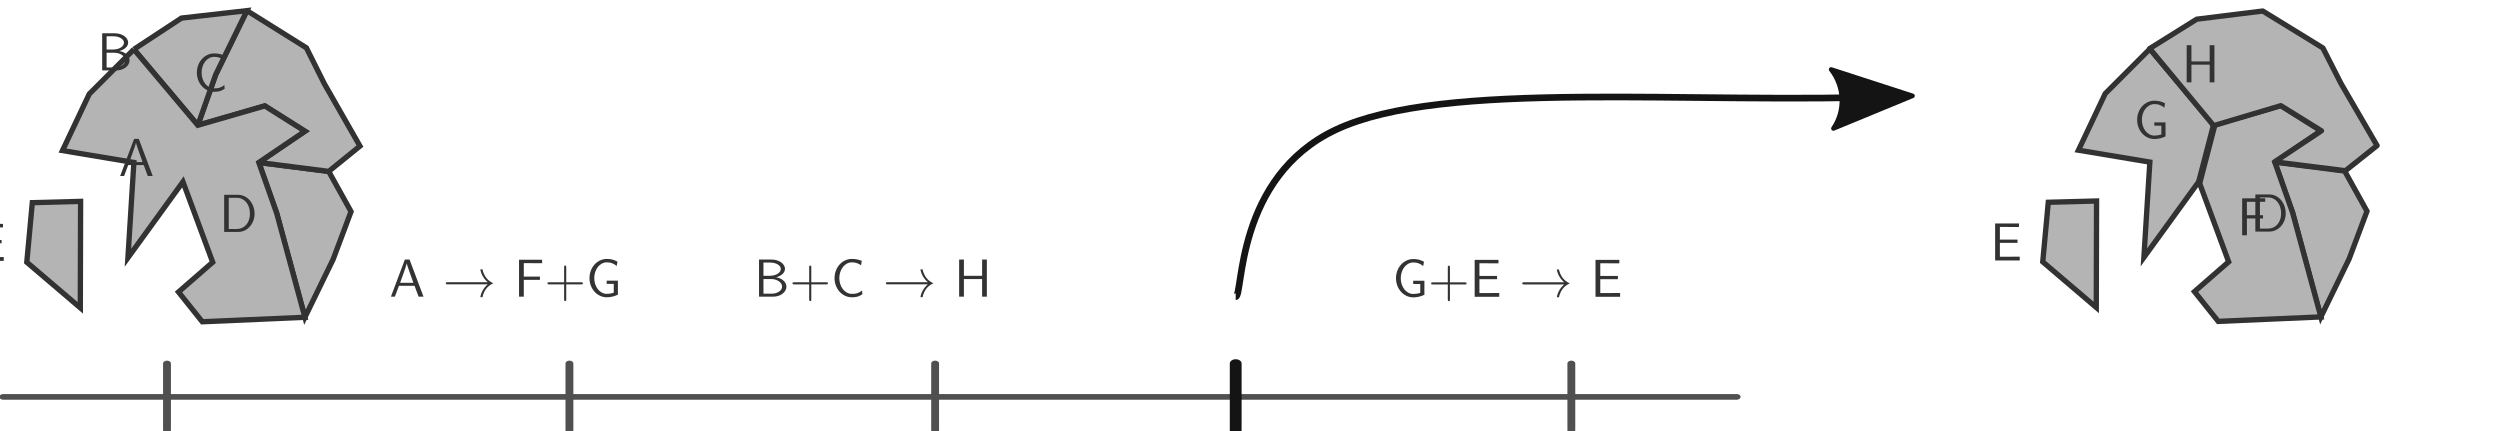
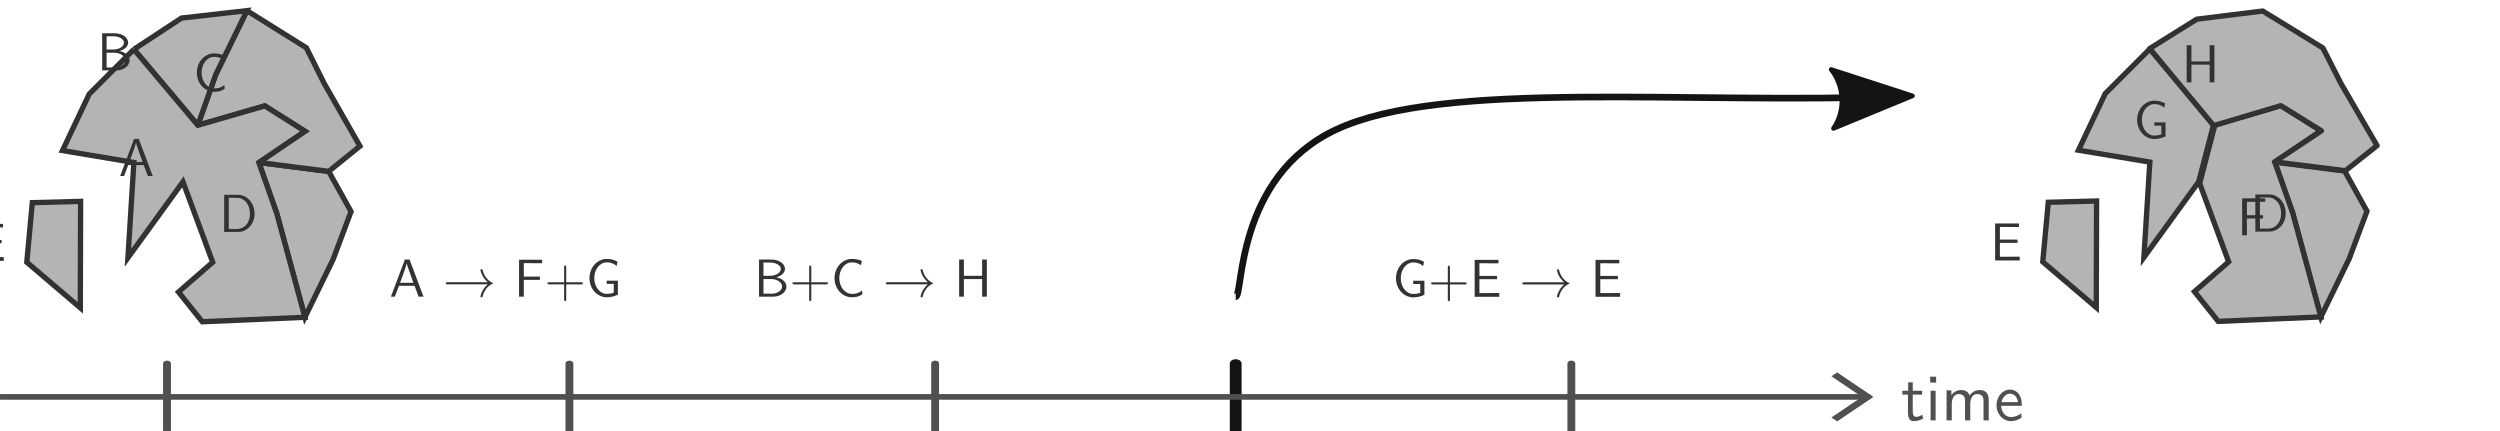
<svg xmlns="http://www.w3.org/2000/svg" width="374.284" height="64.419" id="svg4817" version="1.1">
  <defs id="defs4819">
    <marker style="overflow:visible;" id="Arrow2Lend" refX="0.0" refY="0.0" orient="auto">
      <path transform="scale(1.1) rotate(180) translate(1,0)" d="M 8.719,4.034 L -2.207,0.016 L 8.719,-4.002 C 6.973,-1.63 6.983,1.616 8.719,4.034 z " style="fill-rule:evenodd;stroke-width:0.625;stroke-linejoin:round;" id="path3839" />
    </marker>
    <marker style="overflow:visible;" id="Arrow2LendD" refX="0.0" refY="0.0" orient="auto">
      <path transform="scale(1.1) rotate(180) translate(1,0)" d="M 8.719,4.034 L -2.207,0.016 L 8.719,-4.002 C 6.973,-1.63 6.983,1.616 8.719,4.034 z " style="stroke-linejoin:round;stroke:#141414;stroke-width:0.625;fill:#141414;fill-rule:evenodd" id="path4263" />
    </marker>
  </defs>
  <g transform="translate(-152.6325,-557.4971)" id="layer1">
    <path style="fill:#dedede;fill-opacity:1;stroke:#505050;stroke-width:3.53px;stroke-linecap:round;stroke-linejoin:miter;stroke-opacity:1" d="M 25833.663,4152.129 L 25833.663,4193.706" id="path4648" transform="matrix(0.3336648,0,0,0.2405202,-8442.15,-386.7554)" />
-     <path style="fill:#dedede;fill-opacity:1;stroke:#505050;stroke-width:2.398px;stroke-linecap:round;stroke-linejoin:miter;stroke-opacity:1" d="M 25750,4168.899 L 26278.338,4168.899" id="path4856" transform="matrix(0.4911625,0,0,0.3540515,-12494.302,-859.0895)" />
    <text transform="matrix(0.3336648,0,0,0.3340124,-8369.245,-900.6817)" id="text4884" y="4498.627" x="25794.984" style="font-size:23.964px;font-style:normal;font-variant:normal;font-weight:normal;font-stretch:normal;text-align:center;line-height:125%;letter-spacing:0px;word-spacing:0px;writing-mode:lr-tb;text-anchor:middle;fill:#333333;fill-opacity:1;stroke:none;font-family:Latin Modern Sans;-inkscape-font-specification:Latin Modern Sans" xml:space="preserve">
      <tspan y="4498.627" x="25794.984" id="tspan4886">A → F+G</tspan>
      <tspan id="tspan4890" y="4528.582" x="25794.984" />
      <tspan id="tspan4888" y="4558.536" x="25794.984" />
    </text>
    <text transform="matrix(0.3336648,0,0,0.3340124,-8310.675,-900.6817)" id="text4884-7" y="4498.627" x="25784.287" style="font-size:23.964px;font-style:normal;font-variant:normal;font-weight:normal;font-stretch:normal;text-align:center;line-height:125%;letter-spacing:0px;word-spacing:0px;writing-mode:lr-tb;text-anchor:middle;fill:#333333;fill-opacity:1;stroke:none;font-family:Latin Modern Sans;-inkscape-font-specification:Latin Modern Sans" xml:space="preserve">
      <tspan y="4498.627" x="25784.287" id="tspan4886-4">B+C → H</tspan>
      <tspan id="tspan4890-9" y="4528.582" x="25784.287" />
      <tspan id="tspan4888-3" y="4558.536" x="25784.287" />
    </text>
    <text transform="matrix(0.3336648,0,0,0.3340124,-8220.55,-900.6655)" id="text4884-2" y="4498.627" x="25798.896" style="font-size:23.964px;font-style:normal;font-variant:normal;font-weight:normal;font-stretch:normal;text-align:center;line-height:125%;letter-spacing:0px;word-spacing:0px;writing-mode:lr-tb;text-anchor:middle;fill:#333333;fill-opacity:1;stroke:none;font-family:Latin Modern Sans;-inkscape-font-specification:Latin Modern Sans" xml:space="preserve">
      <tspan y="4498.627" x="25798.896" id="tspan4886-6">G+E → E</tspan>
      <tspan id="tspan4890-4" y="4528.582" x="25798.896" />
      <tspan id="tspan4888-9" y="4558.536" x="25798.896" />
    </text>
    <g id="g4703">
      <g transform="matrix(0.2226733,0,0,0.2228646,32.83689,509.1684)" style="fill:#b4b4b4;fill-opacity:1;stroke:#323232;stroke-width:3.591;stroke-miterlimit:4;stroke-opacity:1;stroke-dasharray:none" id="polygons_1">
        <path style="fill:#b4b4b4;fill-opacity:1;stroke:#323232;stroke-width:3.591;stroke-miterlimit:4;stroke-opacity:1;stroke-dasharray:none" d="M 712,326 L 759,332 L 774,359 L 762,391 L 743,430 L 724,360 L 712,326" id="path3610" />
      </g>
      <g transform="matrix(0.2226733,0,0,0.2228646,32.83689,509.1684)" style="fill:#b4b4b4;fill-opacity:1;stroke:#323232;stroke-width:3.591;stroke-miterlimit:4;stroke-opacity:1;stroke-dasharray:none" id="polygons_2">
        <path style="fill:#b4b4b4;fill-opacity:1;stroke:#323232;stroke-width:3.591;stroke-miterlimit:4;stroke-opacity:1;stroke-dasharray:none" d="M 704,224 L 744,249 L 756,273 L 780,315 L 759,332 L 712,326 L 743,305 L 716,288 L 671,301 L 683,267 L 704,224" id="path3613" />
      </g>
      <g transform="matrix(0.2226733,0,0,0.2228646,32.83689,509.1684)" style="fill:#b4b4b4;fill-opacity:1;stroke:#323232;stroke-width:3.591;stroke-miterlimit:4;stroke-opacity:1;stroke-dasharray:none" id="polygons_3">
        <path style="fill:#b4b4b4;fill-opacity:1;stroke:#323232;stroke-width:3.591;stroke-miterlimit:4;stroke-opacity:1;stroke-dasharray:none" d="M 628,250 L 660,229 L 704,224 L 683,267 L 671,301 L 628,250" id="path3616" />
      </g>
      <path id="path3619" d="M 592.176,352.137 L 591.991,423.651 L 556,393 L 559.716,352.995 z" style="fill:#b4b4b4;fill-opacity:1;stroke:#323232;stroke-width:3.591;stroke-miterlimit:4;stroke-opacity:1;stroke-dasharray:none" transform="matrix(0.2226733,0,0,0.2228646,32.83689,509.1684)" />
      <g transform="matrix(0.2226733,0,0,0.2228646,32.83689,509.1684)" style="fill:#b4b4b4;fill-opacity:1;stroke:#323232;stroke-width:3.591;stroke-miterlimit:4;stroke-opacity:1;stroke-dasharray:none" id="polygons_5">
        <path style="fill:#b4b4b4;fill-opacity:1;stroke:#323232;stroke-width:3.591;stroke-miterlimit:4;stroke-opacity:1;stroke-dasharray:none" d="M 628,250 L 671,301 L 716,288 L 743,305 L 712,326 L 724,360 L 743,430 L 674,433 L 658,413 L 681,393 L 661,339 L 624,390 L 628,326 L 580,318 L 598,280 L 628,250" id="path3622" />
      </g>
      <text xml:space="preserve" style="font-size:20.946px;font-style:normal;font-variant:normal;font-weight:normal;font-stretch:normal;text-align:center;line-height:125%;letter-spacing:0px;word-spacing:0px;writing-mode:lr-tb;text-anchor:middle;fill:#323232;fill-opacity:1;stroke:none;font-family:Latin Modern Sans;-inkscape-font-specification:Latin Modern Sans" x="25577.389" y="4135.627" id="text4594" transform="matrix(0.3817395,0,0,0.3821373,-9579.08,-996.5281)">
        <tspan id="tspan4596" x="25571" y="4135.627" style="font-size:20.946px;font-style:normal;font-variant:normal;font-weight:normal;font-stretch:normal;fill:#323232;fill-opacity:1;font-family:Latin Modern Sans;-inkscape-font-specification:Latin Modern Sans;text-anchor:middle;text-align:center">A</tspan>
      </text>
      <text transform="matrix(0.3817395,0,0,0.3821373,-9582.319,-1012.336)" id="text4598" y="4135.627" x="25576.373" style="font-size:20.946px;font-style:normal;font-variant:normal;font-weight:normal;font-stretch:normal;text-align:center;line-height:125%;letter-spacing:0px;word-spacing:0px;writing-mode:lr-tb;text-anchor:middle;fill:#323232;fill-opacity:1;stroke:none;font-family:Latin Modern Sans;-inkscape-font-specification:Latin Modern Sans" xml:space="preserve">
        <tspan style="font-size:20.946px;font-style:normal;font-variant:normal;font-weight:normal;font-stretch:normal;fill:#323232;fill-opacity:1;font-family:Latin Modern Sans;-inkscape-font-specification:Latin Modern Sans;text-anchor:middle;text-align:center" y="4135.627" x="25571" id="tspan4600">B</tspan>
      </text>
      <text xml:space="preserve" style="font-size:20.946px;font-style:normal;font-variant:normal;font-weight:normal;font-stretch:normal;text-align:center;line-height:125%;letter-spacing:0px;word-spacing:0px;writing-mode:lr-tb;text-anchor:middle;fill:#323232;fill-opacity:1;stroke:none;font-family:Latin Modern Sans;-inkscape-font-specification:Latin Modern Sans" x="25576.457" y="4135.627" id="text4602" transform="matrix(0.3817395,0,0,0.3821373,-9568.012,-1009.228)">
        <tspan id="tspan4604" x="25571" y="4135.627" style="font-size:20.946px;font-style:normal;font-variant:normal;font-weight:normal;font-stretch:normal;fill:#323232;fill-opacity:1;font-family:Latin Modern Sans;-inkscape-font-specification:Latin Modern Sans;text-anchor:middle;text-align:center">C</tspan>
      </text>
      <text transform="matrix(0.3817395,0,0,0.3821373,-9563.829,-988.1516)" id="text4606" y="4135.627" x="25576.959" style="font-size:20.946px;font-style:normal;font-variant:normal;font-weight:normal;font-stretch:normal;text-align:center;line-height:125%;letter-spacing:0px;word-spacing:0px;writing-mode:lr-tb;text-anchor:middle;fill:#323232;fill-opacity:1;stroke:none;font-family:Latin Modern Sans;-inkscape-font-specification:Latin Modern Sans" xml:space="preserve">
        <tspan style="font-size:20.946px;font-style:normal;font-variant:normal;font-weight:normal;font-stretch:normal;fill:#323232;fill-opacity:1;font-family:Latin Modern Sans;-inkscape-font-specification:Latin Modern Sans;text-anchor:middle;text-align:center" y="4135.627" x="25571" id="tspan4608">D</tspan>
      </text>
      <text xml:space="preserve" style="font-size:20.946px;font-style:normal;font-variant:normal;font-weight:normal;font-stretch:normal;text-align:center;line-height:125%;letter-spacing:0px;word-spacing:0px;writing-mode:lr-tb;text-anchor:middle;fill:#323232;fill-opacity:1;stroke:none;font-family:Latin Modern Sans;-inkscape-font-specification:Latin Modern Sans" x="25575.818" y="4135.627" id="text4610" transform="matrix(0.3817395,0,0,0.3821373,-9602.831,-983.829)">
        <tspan id="tspan4612" x="25575.818" y="4135.627" style="font-size:20.946px;font-style:normal;font-variant:normal;font-weight:normal;font-stretch:normal;text-align:center;text-anchor:middle;fill:#323232;fill-opacity:1;font-family:Latin Modern Sans;-inkscape-font-specification:Latin Modern Sans">E</tspan>
      </text>
    </g>
    <path transform="matrix(0.3336648,0,0,0.2405202,-8381.9,-386.7554)" id="path3034" d="M 25833.663,4152.129 L 25833.663,4193.706" style="fill:#dedede;fill-opacity:1;stroke:#505050;stroke-width:3.53px;stroke-linecap:round;stroke-linejoin:miter;stroke-opacity:1" />
    <path style="fill:#dedede;fill-opacity:1;stroke:#505050;stroke-width:3.53px;stroke-linecap:round;stroke-linejoin:miter;stroke-opacity:1" d="M 25833.663,4152.129 L 25833.663,4193.706" id="path3036" transform="matrix(0.3336648,0,0,0.2405202,-8327.15,-386.7554)" />
    <path transform="matrix(0.3336648,0,0,0.2405202,-8231.9,-386.7554)" id="path3038" d="M 25833.663,4152.129 L 25833.663,4193.706" style="fill:#dedede;fill-opacity:1;stroke:#505050;stroke-width:3.53px;stroke-linecap:round;stroke-linejoin:miter;stroke-opacity:1" />
    <path style="fill:#000000;fill-opacity:1;stroke:#141414;stroke-width:5.295;stroke-linecap:round;stroke-linejoin:miter;stroke-miterlimit:4;stroke-opacity:1;stroke-dasharray:none" d="M 25826.17,4152.129 L 25826.17,4193.706" id="path3040" transform="matrix(0.3336648,0,0,0.2405202,-8279.65,-386.7554)" />
    <path transform="translate(152.6325,557.4971)" id="path3812" d="M 185,44.419 C 186.155,44.419 184.871,26.539 200,19.419 C 216.144,11.821 252.746,15.673 285,14.419" style="fill:none;stroke:#141414;stroke-width:1px;stroke-linecap:butt;stroke-linejoin:miter;stroke-opacity:1;marker-end:url(#Arrow2LendD)" />
-     <path style="fill:#dedede;fill-opacity:1;stroke:#505050;stroke-width:2.335;stroke-linecap:round;stroke-linejoin:miter;stroke-miterlimit:4;stroke-opacity:1;stroke-dasharray:none" d="M 25750,4161.627 L 26510,4161.627" id="path3493" transform="matrix(0.4911625,0,0,0.3733867,-12474.969,-1057.023)" />
-     <path style="fill:none;stroke:#505050;stroke-width:3.437;stroke-linecap:round;stroke-linejoin:miter;stroke-miterlimit:4;stroke-opacity:1;stroke-dasharray:none" d="M 25834,4135.627 L 25834,4191.627" id="path3499" transform="matrix(0.3336648,0,0,0.2536553,-8260.021,-559.2529)" />
-     <text xml:space="preserve" x="25817.176" y="4200.935" id="text4472" transform="matrix(0.3336648,0,0,0.3340124,-8260.694,-936.1344)" style="font-style:normal;font-variant:normal;font-weight:normal;font-stretch:normal;fill:#141414;fill-opacity:1;font-family:Latin Modern Sans;-inkscape-font-specification:Latin Modern Sans">
-       <tspan id="tspan4474" x="25817.176" y="4200.935" style="font-size:80px;font-style:normal;font-variant:normal;font-weight:normal;font-stretch:normal;fill:#141414;fill-opacity:1;font-family:Latin Modern Sans;-inkscape-font-specification:Latin Modern Sans">?</tspan>
-     </text>
-     <path style="fill:none;stroke:#505050;stroke-width:3.437;stroke-linecap:round;stroke-linejoin:miter;stroke-miterlimit:4;stroke-opacity:1;stroke-dasharray:none" d="M 25834,4135.627 L 25834,4191.627" id="path3495" transform="matrix(0.3336648,0,0,0.2536553,-8422.817,-559.2529)" />
-     <g transform="matrix(0.1946307,0,0,0.1947979,67.59051,394.8937)" style="fill:#b4b4b4;fill-opacity:1;stroke:#323232;stroke-width:4.109;stroke-miterlimit:4;stroke-opacity:1;stroke-dasharray:none" id="polygons_1-3">
-       <path style="fill:#b4b4b4;fill-opacity:1;stroke:#323232;stroke-width:4.109;stroke-miterlimit:4;stroke-opacity:1;stroke-dasharray:none" d="M 712,326 L 759,332 L 774,359 L 762,391 L 743,430 L 724,360 L 712,326" id="path3610-0" />
-     </g>
-     <g transform="matrix(0.1946307,0,0,0.1947979,67.59051,394.8937)" style="fill:#b4b4b4;fill-opacity:1;stroke:#323232;stroke-width:4.109;stroke-miterlimit:4;stroke-opacity:1;stroke-dasharray:none" id="polygons_2-8">
-       <path style="fill:#b4b4b4;fill-opacity:1;stroke:#323232;stroke-width:4.109;stroke-miterlimit:4;stroke-opacity:1;stroke-dasharray:none" d="M 704,224 L 744,249 L 756,273 L 780,315 L 759,332 L 712,326 L 743,305 L 716,288 L 671,301 L 683,267 L 704,224" id="path3613-7" />
-     </g>
-     <g transform="matrix(0.1946307,0,0,0.1947979,67.59051,394.8937)" style="fill:#b4b4b4;fill-opacity:1;stroke:#323232;stroke-width:4.109;stroke-miterlimit:4;stroke-opacity:1;stroke-dasharray:none" id="polygons_3-9">
-       <path style="fill:#b4b4b4;fill-opacity:1;stroke:#323232;stroke-width:4.109;stroke-miterlimit:4;stroke-opacity:1;stroke-dasharray:none" d="M 628,250 L 660,229 L 704,224 L 683,267 L 671,301 L 628,250" id="path3616-1" />
-     </g>
-     <path id="path3619-1" d="M 592.176,352.137 L 591.991,423.651 L 556,393 L 559.716,352.995 z" style="fill:#b4b4b4;fill-opacity:1;stroke:#323232;stroke-width:4.109;stroke-miterlimit:4;stroke-opacity:1;stroke-dasharray:none" transform="matrix(0.1946307,0,0,0.1947979,67.59051,394.8937)" />
-     <g transform="matrix(0.1946307,0,0,0.1947979,67.59051,394.8937)" style="fill:#b4b4b4;fill-opacity:1;stroke:#323232;stroke-width:4.109;stroke-miterlimit:4;stroke-opacity:1;stroke-dasharray:none" id="polygons_5-6">
-       <path style="fill:#b4b4b4;fill-opacity:1;stroke:#323232;stroke-width:4.109;stroke-miterlimit:4;stroke-opacity:1;stroke-dasharray:none" d="M 628,250 L 671,301 L 716,288 L 743,305 L 712,326 L 724,360 L 743,430 L 674,433 L 658,413 L 681,393 L 661,339 L 624,390 L 628,326 L 580,318 L 598,280 L 628,250" id="path3622-1" />
-     </g>
-     <text xml:space="preserve" style="font-size:18px;font-style:normal;font-variant:normal;font-weight:normal;font-stretch:normal;text-align:start;line-height:125%;letter-spacing:0px;word-spacing:0px;writing-mode:lr-tb;text-anchor:start;fill:#323232;fill-opacity:1;stroke:none;font-family:Latin Modern Sans;-inkscape-font-specification:Latin Modern Sans" x="25571" y="4135.627" id="text4594-6" transform="matrix(0.3336648,0,0,0.3340124,-8333.839,-921.1815)">
-       <tspan id="tspan4596-6" x="25571" y="4135.627" style="font-size:15px;font-style:normal;font-variant:normal;font-weight:normal;font-stretch:normal;fill:#323232;fill-opacity:1;font-family:Latin Modern Sans;-inkscape-font-specification:Latin Modern Sans">A</tspan>
-     </text>
-     <text transform="matrix(0.3336648,0,0,0.3340124,-8336.671,-934.9981)" id="text4598-4" y="4135.627" x="25571" style="font-size:18px;font-style:normal;font-variant:normal;font-weight:normal;font-stretch:normal;text-align:start;line-height:125%;letter-spacing:0px;word-spacing:0px;writing-mode:lr-tb;text-anchor:start;fill:#323232;fill-opacity:1;stroke:none;font-family:Latin Modern Sans;-inkscape-font-specification:Latin Modern Sans" xml:space="preserve">
-       <tspan style="font-size:15px;font-style:normal;font-variant:normal;font-weight:normal;font-stretch:normal;fill:#323232;fill-opacity:1;font-family:Latin Modern Sans;-inkscape-font-specification:Latin Modern Sans" y="4135.627" x="25571" id="tspan4600-8">B</tspan>
-     </text>
-     <text xml:space="preserve" style="font-size:18px;font-style:normal;font-variant:normal;font-weight:normal;font-stretch:normal;text-align:start;line-height:125%;letter-spacing:0px;word-spacing:0px;writing-mode:lr-tb;text-anchor:start;fill:#323232;fill-opacity:1;stroke:none;font-family:Latin Modern Sans;-inkscape-font-specification:Latin Modern Sans" x="25571" y="4135.627" id="text4602-4" transform="matrix(0.3336648,0,0,0.3340124,-8324.166,-932.282)">
-       <tspan id="tspan4604-6" x="25571" y="4135.627" style="font-size:15px;font-style:normal;font-variant:normal;font-weight:normal;font-stretch:normal;fill:#323232;fill-opacity:1;font-family:Latin Modern Sans;-inkscape-font-specification:Latin Modern Sans">C</tspan>
-     </text>
-     <text transform="matrix(0.3336648,0,0,0.3340124,-8320.509,-913.8598)" id="text4606-1" y="4135.627" x="25571" style="font-size:18px;font-style:normal;font-variant:normal;font-weight:normal;font-stretch:normal;text-align:start;line-height:125%;letter-spacing:0px;word-spacing:0px;writing-mode:lr-tb;text-anchor:start;fill:#323232;fill-opacity:1;stroke:none;font-family:Latin Modern Sans;-inkscape-font-specification:Latin Modern Sans" xml:space="preserve">
-       <tspan style="font-size:15px;font-style:normal;font-variant:normal;font-weight:normal;font-stretch:normal;fill:#323232;fill-opacity:1;font-family:Latin Modern Sans;-inkscape-font-specification:Latin Modern Sans" y="4135.627" x="25571" id="tspan4608-7">D</tspan>
-     </text>
-     <text xml:space="preserve" style="font-size:18px;font-style:normal;font-variant:normal;font-weight:normal;font-stretch:normal;text-align:start;line-height:125%;letter-spacing:0px;word-spacing:0px;writing-mode:lr-tb;text-anchor:start;fill:#323232;fill-opacity:1;stroke:none;font-family:Latin Modern Sans;-inkscape-font-specification:Latin Modern Sans" x="25571" y="4135.627" id="text4610-3" transform="matrix(0.3336648,0,0,0.3340124,-8354.451,-910.0816)">
-       <tspan id="tspan4612-6" x="25571" y="4135.627" style="font-size:15px;font-style:normal;font-variant:normal;font-weight:normal;font-stretch:normal;fill:#323232;fill-opacity:1;font-family:Latin Modern Sans;-inkscape-font-specification:Latin Modern Sans">E</tspan>
-     </text>
-     <path transform="matrix(0.3336648,0,0,0.2536553,-8097.226,-559.2529)" id="path3497" d="M 25834,4135.627 L 25834,4191.627" style="fill:#dedede;fill-opacity:1;stroke:#505050;stroke-width:3.437;stroke-linecap:round;stroke-linejoin:miter;stroke-miterlimit:4;stroke-opacity:1;stroke-dasharray:none" />
    <g id="g4683" transform="translate(0,-3.239311)">
      <g id="g4353" style="fill:#b4b4b4;fill-opacity:1;stroke:#323232;stroke-width:3.591;stroke-miterlimit:4;stroke-opacity:1;stroke-dasharray:none" transform="matrix(0.2226733,0,0,0.2228646,334.654,512.3504)">
        <path id="path4355" d="M 712,326 L 759,332 L 774,359 L 762,391 L 743,430 L 724,360 L 712,326" style="fill:#b4b4b4;fill-opacity:1;stroke:#323232;stroke-width:3.591;stroke-miterlimit:4;stroke-opacity:1;stroke-dasharray:none" />
      </g>
      <path transform="matrix(0.2226733,0,0,0.2228646,334.654,512.3504)" style="fill:#b4b4b4;fill-opacity:1;stroke:#323232;stroke-width:3.591;stroke-miterlimit:4;stroke-opacity:1;stroke-dasharray:none" d="M 592.176,352.137 L 591.991,423.651 L 556,393 L 559.716,352.995 z" id="path4365" />
      <g id="g4367" style="fill:#b4b4b4;fill-opacity:1;stroke:#323232;stroke-width:3.591;stroke-miterlimit:4;stroke-opacity:1;stroke-dasharray:none" transform="matrix(0.2226733,0,0,0.2228646,334.654,512.3504)">
        <path id="path4369" d="M 628,250 L 671,301 L 716,288 L 743,305 L 712,326 L 724,360 L 743,430 L 674,433 L 658,413 L 681,393 L 661,339 L 624,390 L 628,326 L 580,318 L 598,280 L 628,250" style="fill:#b4b4b4;fill-opacity:1;stroke:#323232;stroke-width:3.591;stroke-miterlimit:4;stroke-opacity:1;stroke-dasharray:none" />
      </g>
      <text xml:space="preserve" style="font-size:20.946px;font-style:normal;font-variant:normal;font-weight:normal;font-stretch:normal;text-align:center;line-height:125%;letter-spacing:0px;word-spacing:0px;writing-mode:lr-tb;text-anchor:middle;fill:#323232;fill-opacity:1;stroke:none;font-family:Latin Modern Sans;-inkscape-font-specification:Latin Modern Sans" x="25576.959" y="4135.627" id="text4383" transform="matrix(0.3817395,0,0,0.3821373,-9262.011,-984.9696)">
        <tspan id="tspan4385" x="25576.959" y="4135.627" style="font-size:20.946px;font-style:normal;font-variant:normal;font-weight:normal;font-stretch:normal;text-align:center;text-anchor:middle;fill:#323232;fill-opacity:1;font-family:Latin Modern Sans;-inkscape-font-specification:Latin Modern Sans">D</tspan>
      </text>
      <text transform="matrix(0.3817395,0,0,0.3821373,-9301.014,-980.647)" id="text4387" y="4135.627" x="25575.818" style="font-size:20.946px;font-style:normal;font-variant:normal;font-weight:normal;font-stretch:normal;text-align:center;line-height:125%;letter-spacing:0px;word-spacing:0px;writing-mode:lr-tb;text-anchor:middle;fill:#323232;fill-opacity:1;stroke:none;font-family:Latin Modern Sans;-inkscape-font-specification:Latin Modern Sans" xml:space="preserve">
        <tspan style="font-size:20.946px;font-style:normal;font-variant:normal;font-weight:normal;font-stretch:normal;text-align:center;text-anchor:middle;fill:#323232;fill-opacity:1;font-family:Latin Modern Sans;-inkscape-font-specification:Latin Modern Sans" y="4135.627" x="25575.818" id="tspan4389">E</tspan>
      </text>
      <g transform="matrix(0.2248717,0,0,0.225065,334.5693,511.5745)" style="fill:#b4b4b4;fill-opacity:1;stroke:#323232;stroke-width:3.556;stroke-miterlimit:4;stroke-opacity:1;stroke-dasharray:none" id="g4439">
        <path transform="matrix(1.001291,0,0,0.9836365,-7.492565,5.432678)" id="path4441" style="fill:#b4b4b4;fill-opacity:1;stroke:#323232;stroke-width:3.583;stroke-linecap:round;stroke-linejoin:round;stroke-miterlimit:4;stroke-opacity:1;stroke-dasharray:none" d="M 704,224 L 720.376,234.235 L 744,249 L 756,273 L 780,315 L 759,332 L 712,326 L 743,305 L 716,288 L 671.34,301.505 L 628.836,249.373 L 660.108,229.516 L 704,224" />
      </g>
      <path transform="matrix(0.3855084,0,0,0.3859101,-9594.298,-1015.25)" id="path4468" d="M 26137.396,4154.575 L 26143.159,4132.474" style="fill:#2f3b46;fill-opacity:1;stroke:#323232;stroke-width:2.593px;stroke-linecap:butt;stroke-linejoin:miter;stroke-opacity:1" />
      <text xml:space="preserve" style="font-size:18px;font-style:normal;font-variant:normal;font-weight:normal;font-stretch:normal;text-align:start;line-height:125%;letter-spacing:0px;word-spacing:0px;writing-mode:lr-tb;text-anchor:start;fill:#323232;fill-opacity:1;stroke:none;font-family:Latin Modern Sans;-inkscape-font-specification:Latin Modern Sans" x="25571" y="4135.627" id="text4618" transform="matrix(0.3855084,0,0,0.3859101,-9385.775,-1014.52)">
        <tspan id="tspan4620" x="25571" y="4135.627" style="font-size:20.741px;font-style:normal;font-variant:normal;font-weight:normal;font-stretch:normal;fill:#323232;fill-opacity:1;font-family:Latin Modern Sans;-inkscape-font-specification:Latin Modern Sans">G</tspan>
      </text>
      <text transform="matrix(0.3855084,0,0,0.3859101,-9370.274,-1000.017)" id="text4624" y="4135.627" x="25571" style="font-size:18px;font-style:normal;font-variant:normal;font-weight:normal;font-stretch:normal;text-align:start;line-height:125%;letter-spacing:0px;word-spacing:0px;writing-mode:lr-tb;text-anchor:start;fill:#323232;fill-opacity:1;stroke:none;font-family:Latin Modern Sans;-inkscape-font-specification:Latin Modern Sans" xml:space="preserve">
        <tspan style="font-size:20.741px;font-style:normal;font-variant:normal;font-weight:normal;font-stretch:normal;fill:#323232;fill-opacity:1;font-family:Latin Modern Sans;-inkscape-font-specification:Latin Modern Sans" y="4135.627" x="25571" id="tspan4626">F</tspan>
      </text>
      <text xml:space="preserve" style="font-size:20.946px;font-style:normal;font-variant:normal;font-weight:normal;font-stretch:normal;text-align:center;line-height:125%;letter-spacing:0px;word-spacing:0px;writing-mode:lr-tb;text-anchor:middle;fill:#323232;fill-opacity:1;stroke:none;font-family:Latin Modern Sans;-inkscape-font-specification:Latin Modern Sans" x="25577.389" y="4135.627" id="text4679" transform="matrix(0.3817395,0,0,0.3821373,-9272.49,-1007.312)">
        <tspan id="tspan4681" x="25577.389" y="4135.627" style="font-size:20.946px;font-style:normal;font-variant:normal;font-weight:normal;font-stretch:normal;text-align:center;text-anchor:middle;fill:#323232;fill-opacity:1;font-family:Latin Modern Sans;-inkscape-font-specification:Latin Modern Sans">H</tspan>
      </text>
    </g>
+     <path style="fill:#dedede;fill-opacity:1;stroke:#505050;stroke-width:2.398;stroke-linecap:round;stroke-linejoin:miter;stroke-miterlimit:4;stroke-opacity:1;stroke-dasharray:none" d="M 25750,4168.042 L 26319.058,4168.042" id="path4856" transform="matrix(0.4911625,0,0,0.3540515,-12494.685,-858.7862)" />
+     <path style="fill:none;stroke:#505050;stroke-width:1.217px;stroke-linecap:butt;stroke-linejoin:miter;stroke-opacity:1" d="M 275,64.971 L 280,69.971 L 275,74.971" id="path3912" transform="matrix(1,0,0,0.675,152.2493,569.6855)" />
+     <text xml:space="preserve" style="font-size:20px;font-style:normal;font-variant:normal;font-weight:normal;font-stretch:normal;text-indent:0;text-align:start;text-decoration:none;line-height:125%;letter-spacing:0px;word-spacing:0px;text-transform:none;direction:ltr;block-progression:tb;writing-mode:lr-tb;text-anchor:start;baseline-shift:baseline;color:#000000;fill:#000000;fill-opacity:1;fill-rule:nonzero;stroke:none;stroke-width:1px;marker:none;visibility:visible;display:inline;overflow:visible;enable-background:accumulate;font-family:Latin Modern Sans;-inkscape-font-specification:Latin Modern Sans" x="282.666" y="73.475" id="text3914" transform="translate(154.5834,546.9635)">
+       <tspan id="tspan3916" x="282.666" y="73.475" style="font-size:10px;fill:#505050;fill-opacity:1">time</tspan>
+     </text>
  </g>
</svg>
